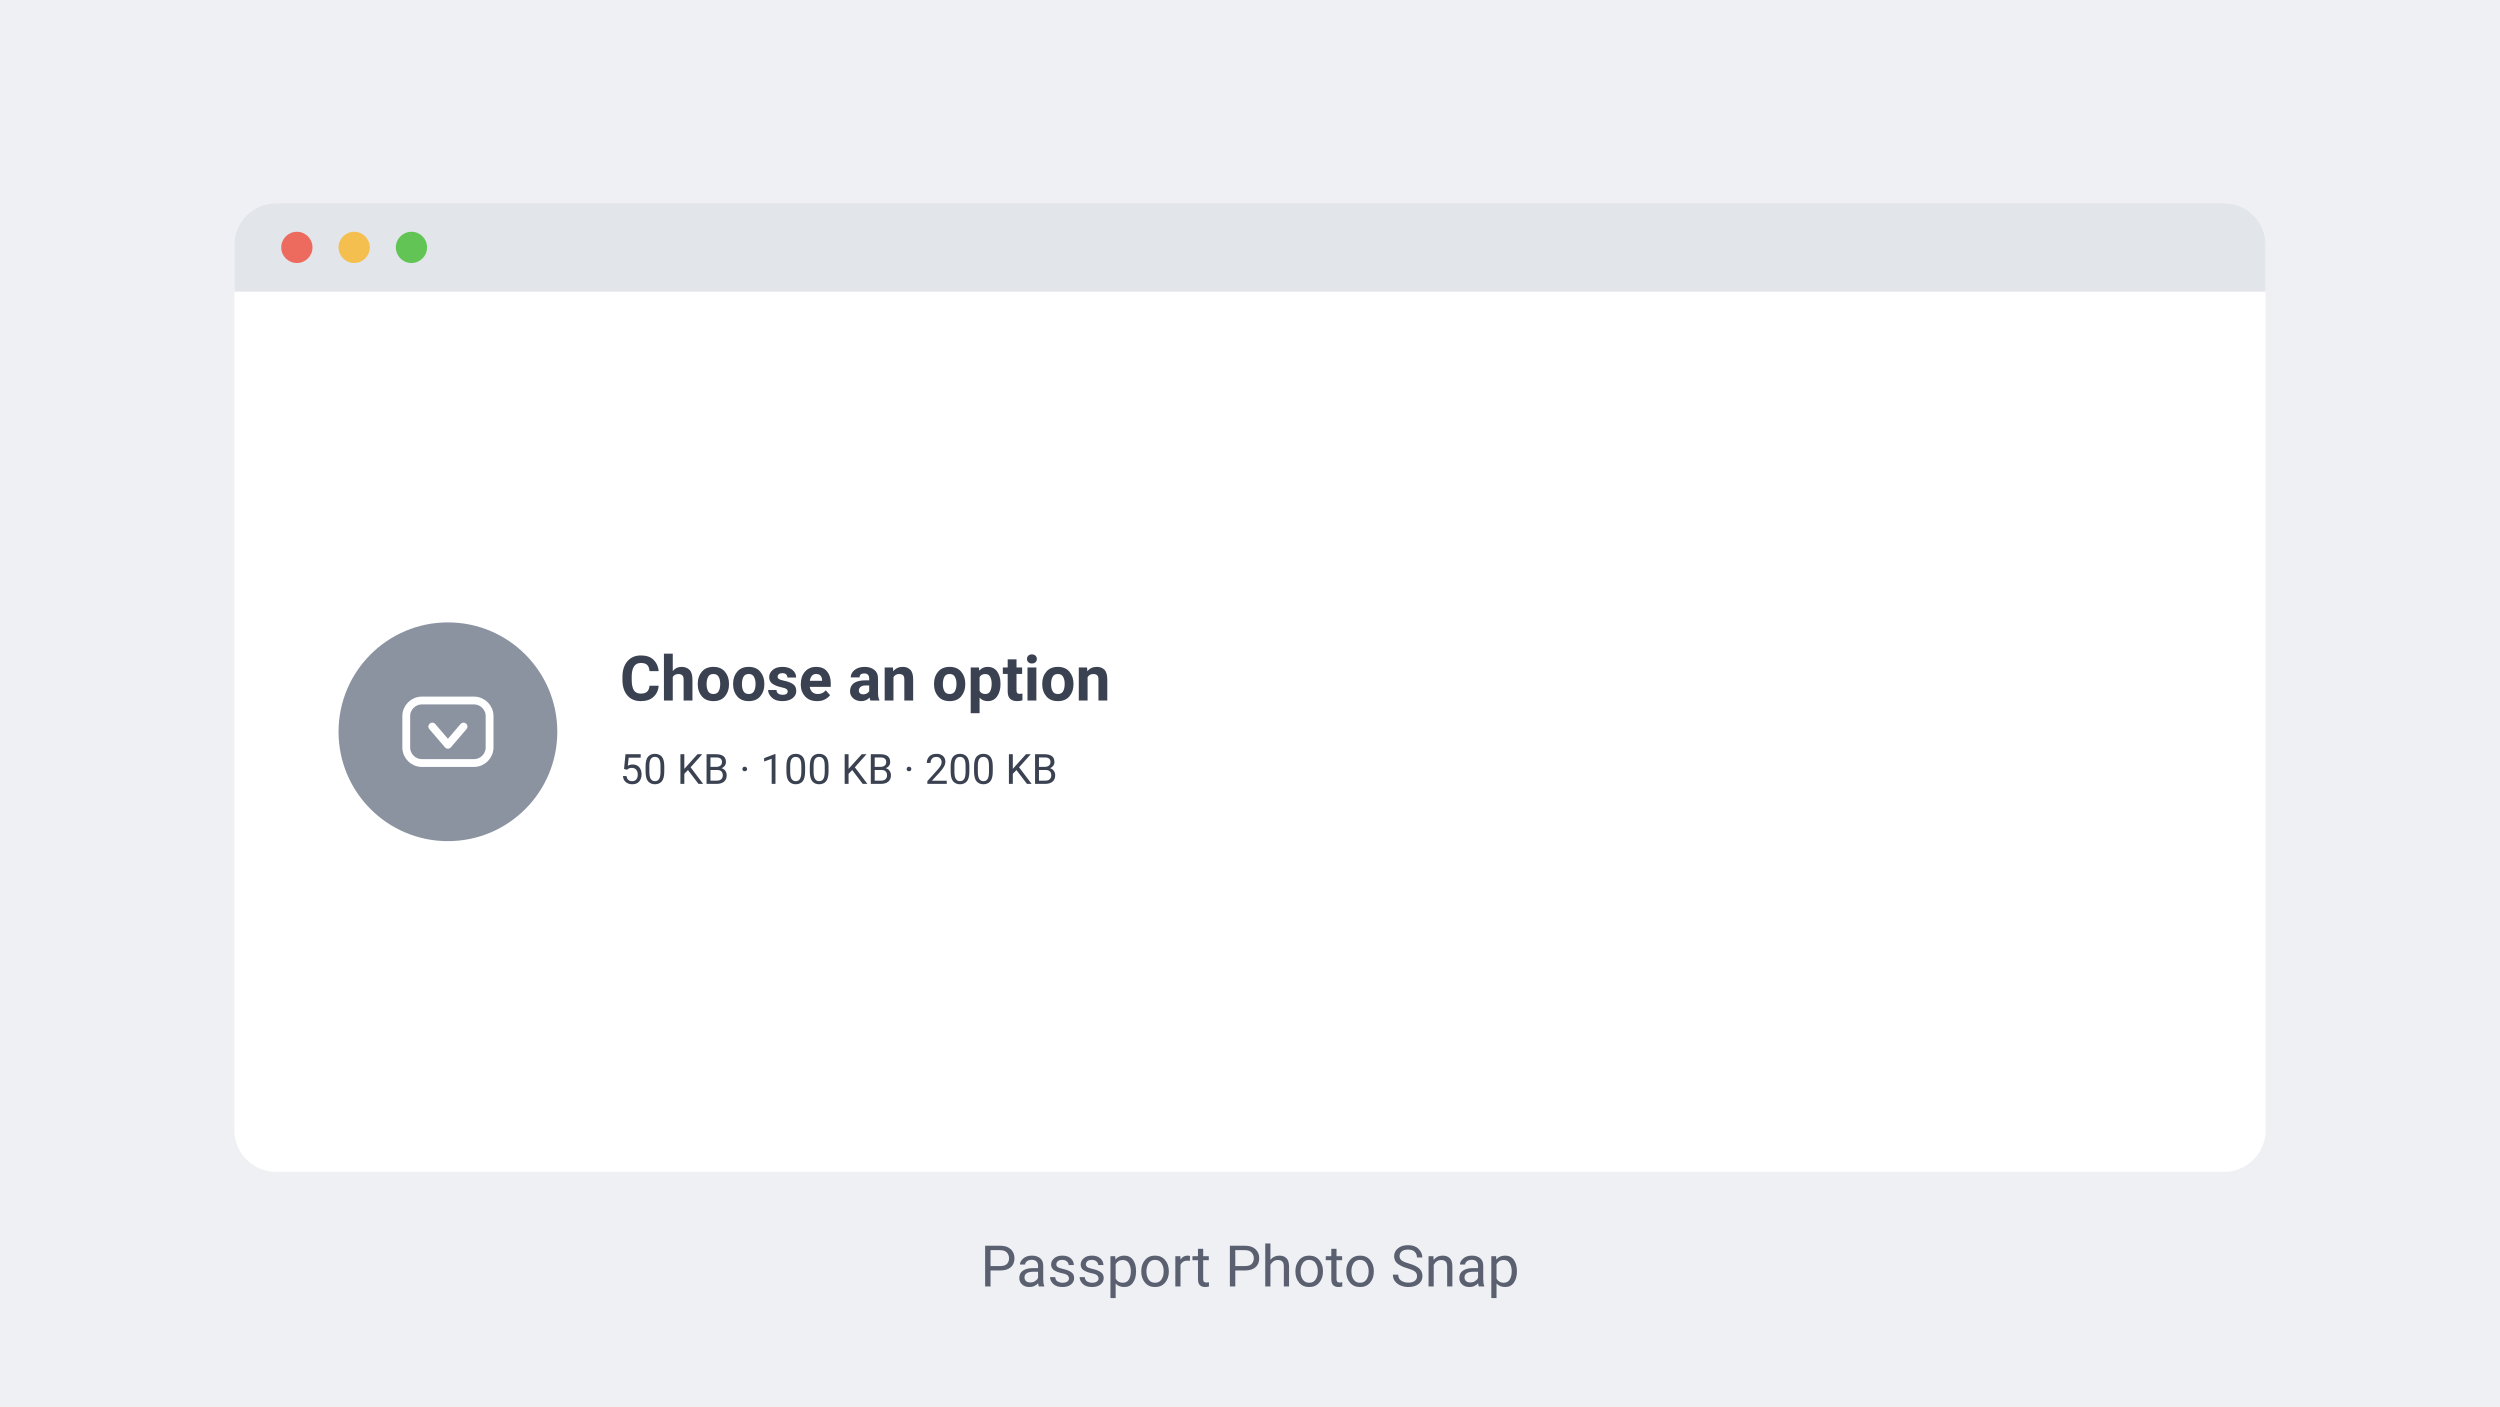
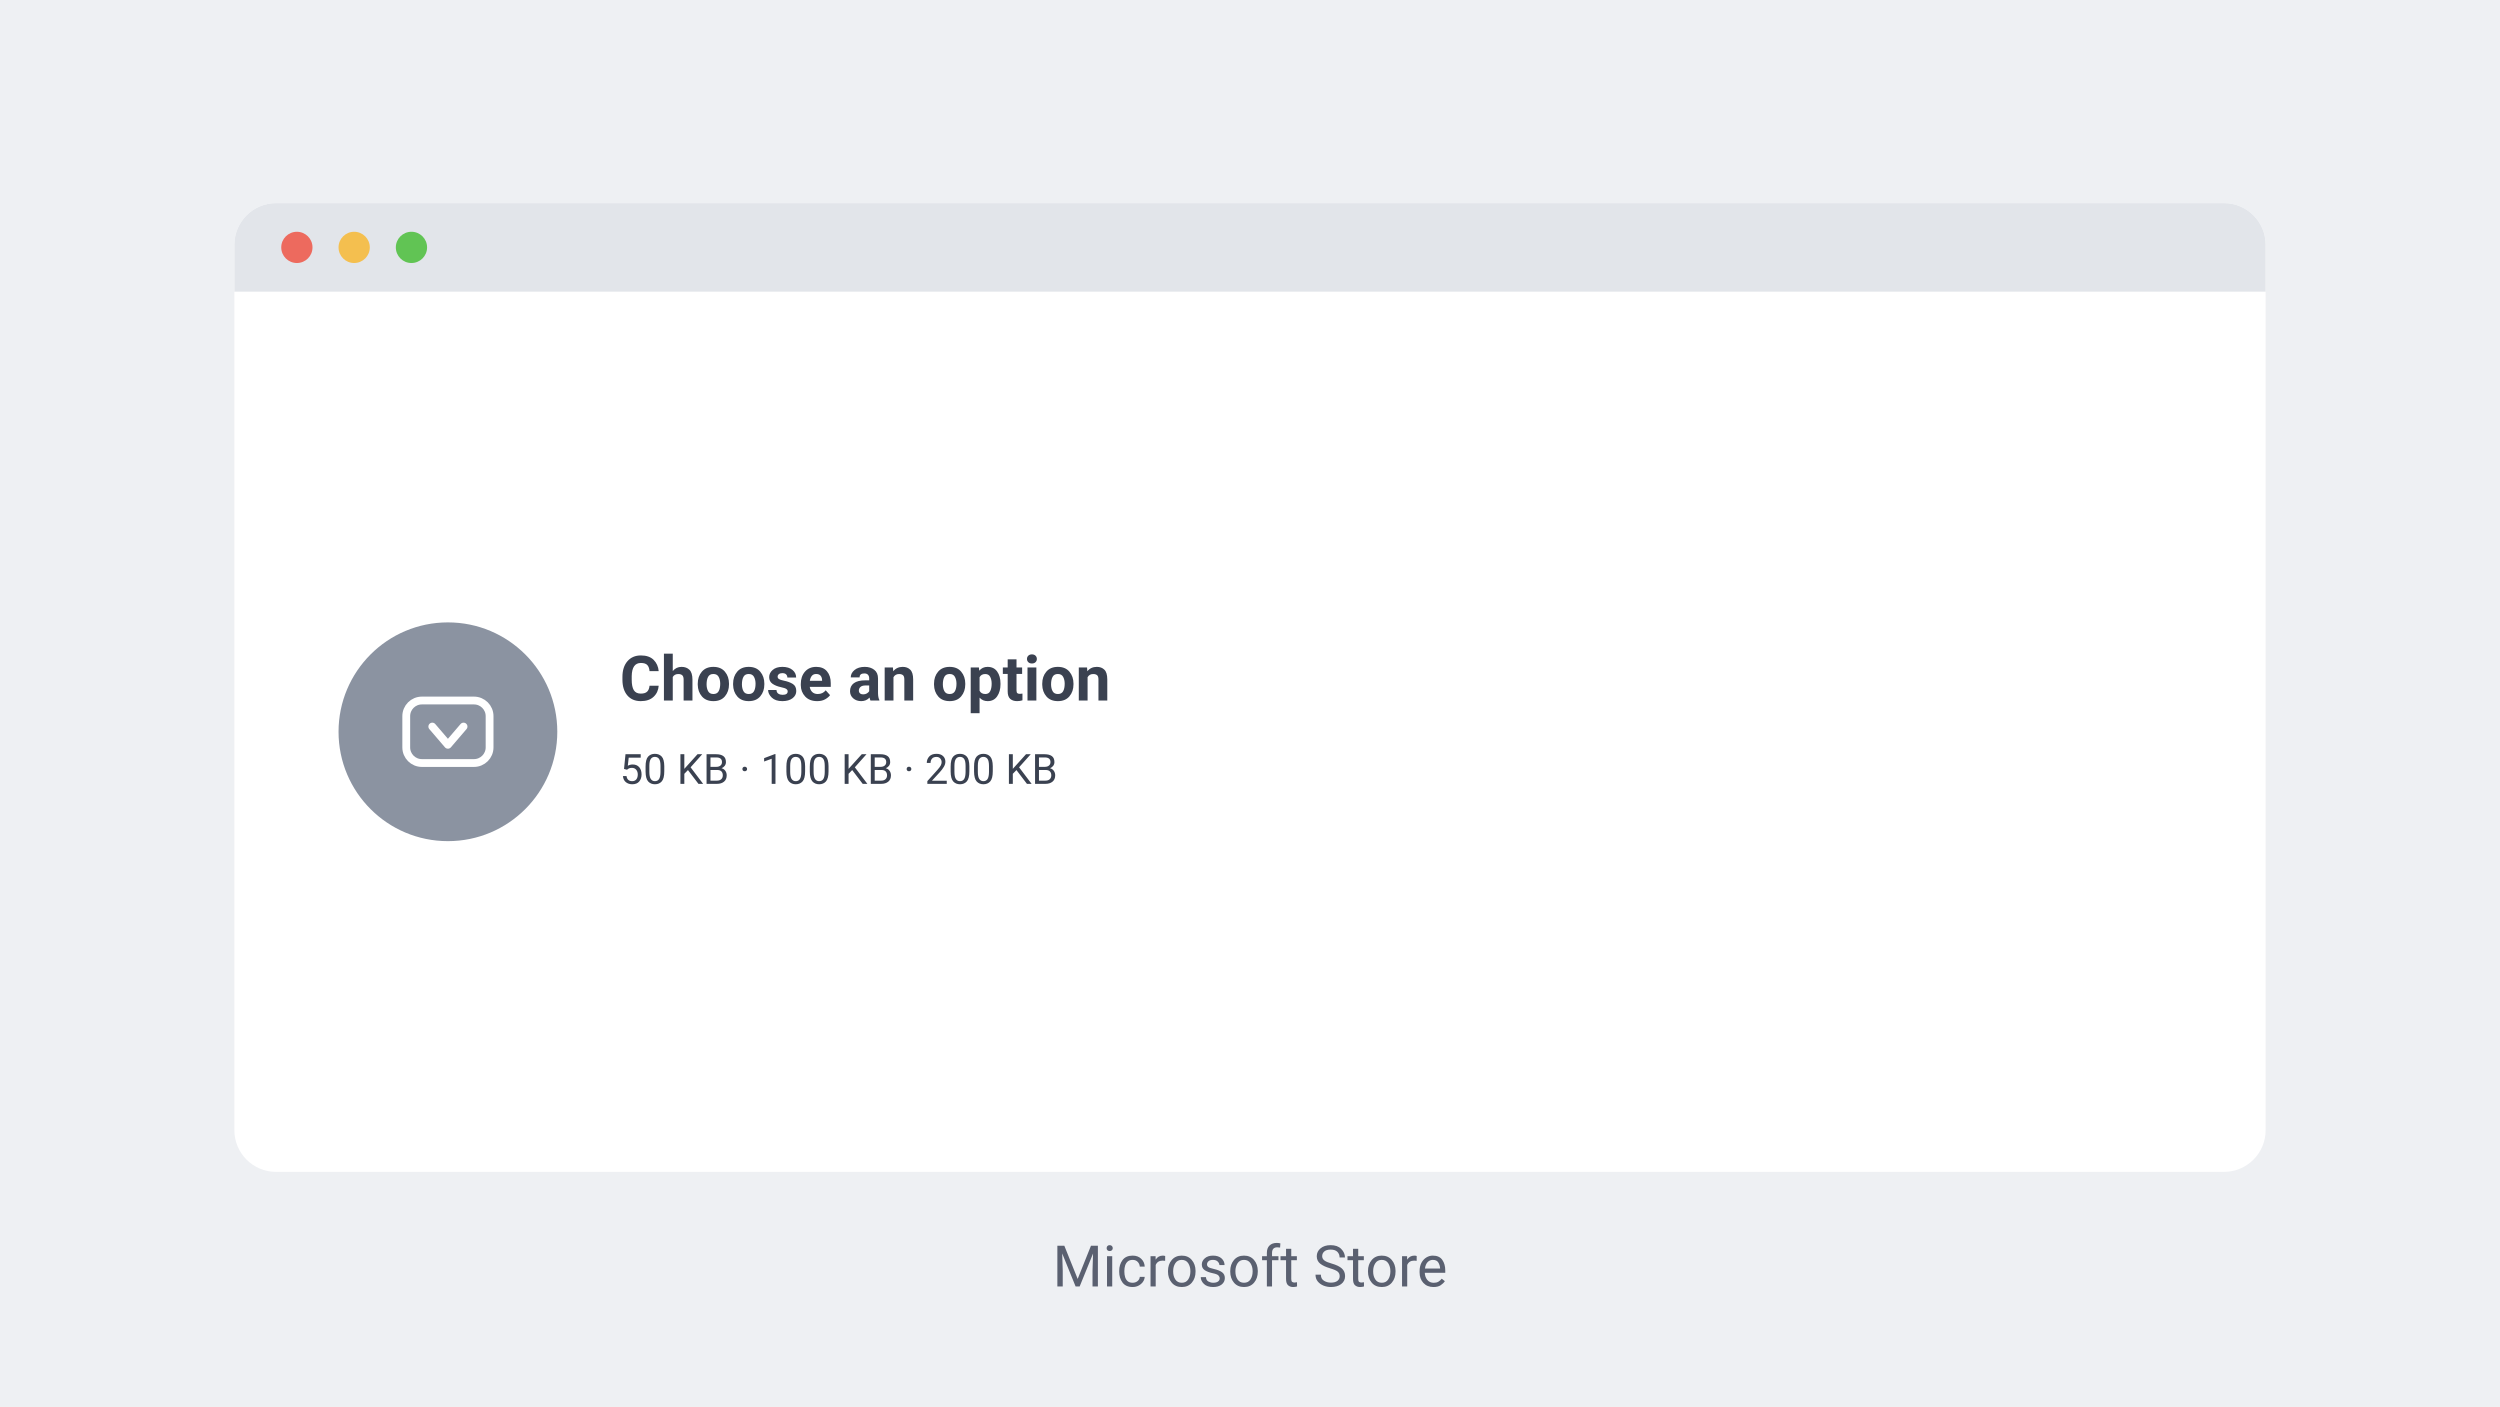
<svg xmlns="http://www.w3.org/2000/svg" width="960" height="540" viewBox="0 0 960 540">
  <rect width="960" height="540" fill="#EEF0F3" />
  <rect x="90" y="78" width="780" height="372" rx="16" fill="#FFFFFF" />
  <path d="M 90 94 A 16 16 0 0 1 106 78 L 854 78 A 16 16 0 0 1 870 94 L 870 112 L 90 112 Z" fill="#E2E5EA" />
  <circle cx="114" cy="95" r="6" fill="#ED6A5E" />
  <circle cx="136" cy="95" r="6" fill="#F4BF4F" />
  <circle cx="158" cy="95" r="6" fill="#61C454" />
  <circle cx="172" cy="281" r="42" fill="#8B93A1" />
  <rect x="156" y="269" width="32" height="24" rx="6" fill="none" stroke="#FFFFFF" stroke-width="3" />
  <path d="M 166 279 L 172 286 L 178 279" fill="none" stroke="#FFFFFF" stroke-width="3" stroke-linecap="round" stroke-linejoin="round" />
  <text x="238" y="269" font-family="system-ui, -apple-system, 'Segoe UI', Roboto, sans-serif" font-size="24" font-weight="700" fill="#3A4150">Choose an option</text>
  <text x="238" y="301" font-family="system-ui, -apple-system, 'Segoe UI', Roboto, sans-serif" font-size="16" font-weight="400" fill="#3A4150">50 KB · 100 KB · 200 KB</text>
-   <text x="480" y="494" text-anchor="middle" font-family="system-ui, -apple-system, 'Segoe UI', Roboto, sans-serif" font-size="22" fill="#5A6070">Passport Photo Snap</text>
+   <text x="480" y="494" text-anchor="middle" font-family="system-ui, -apple-system, 'Segoe UI', Roboto, sans-serif" font-size="22" fill="#5A6070">Microsoft Store</text>
</svg>
